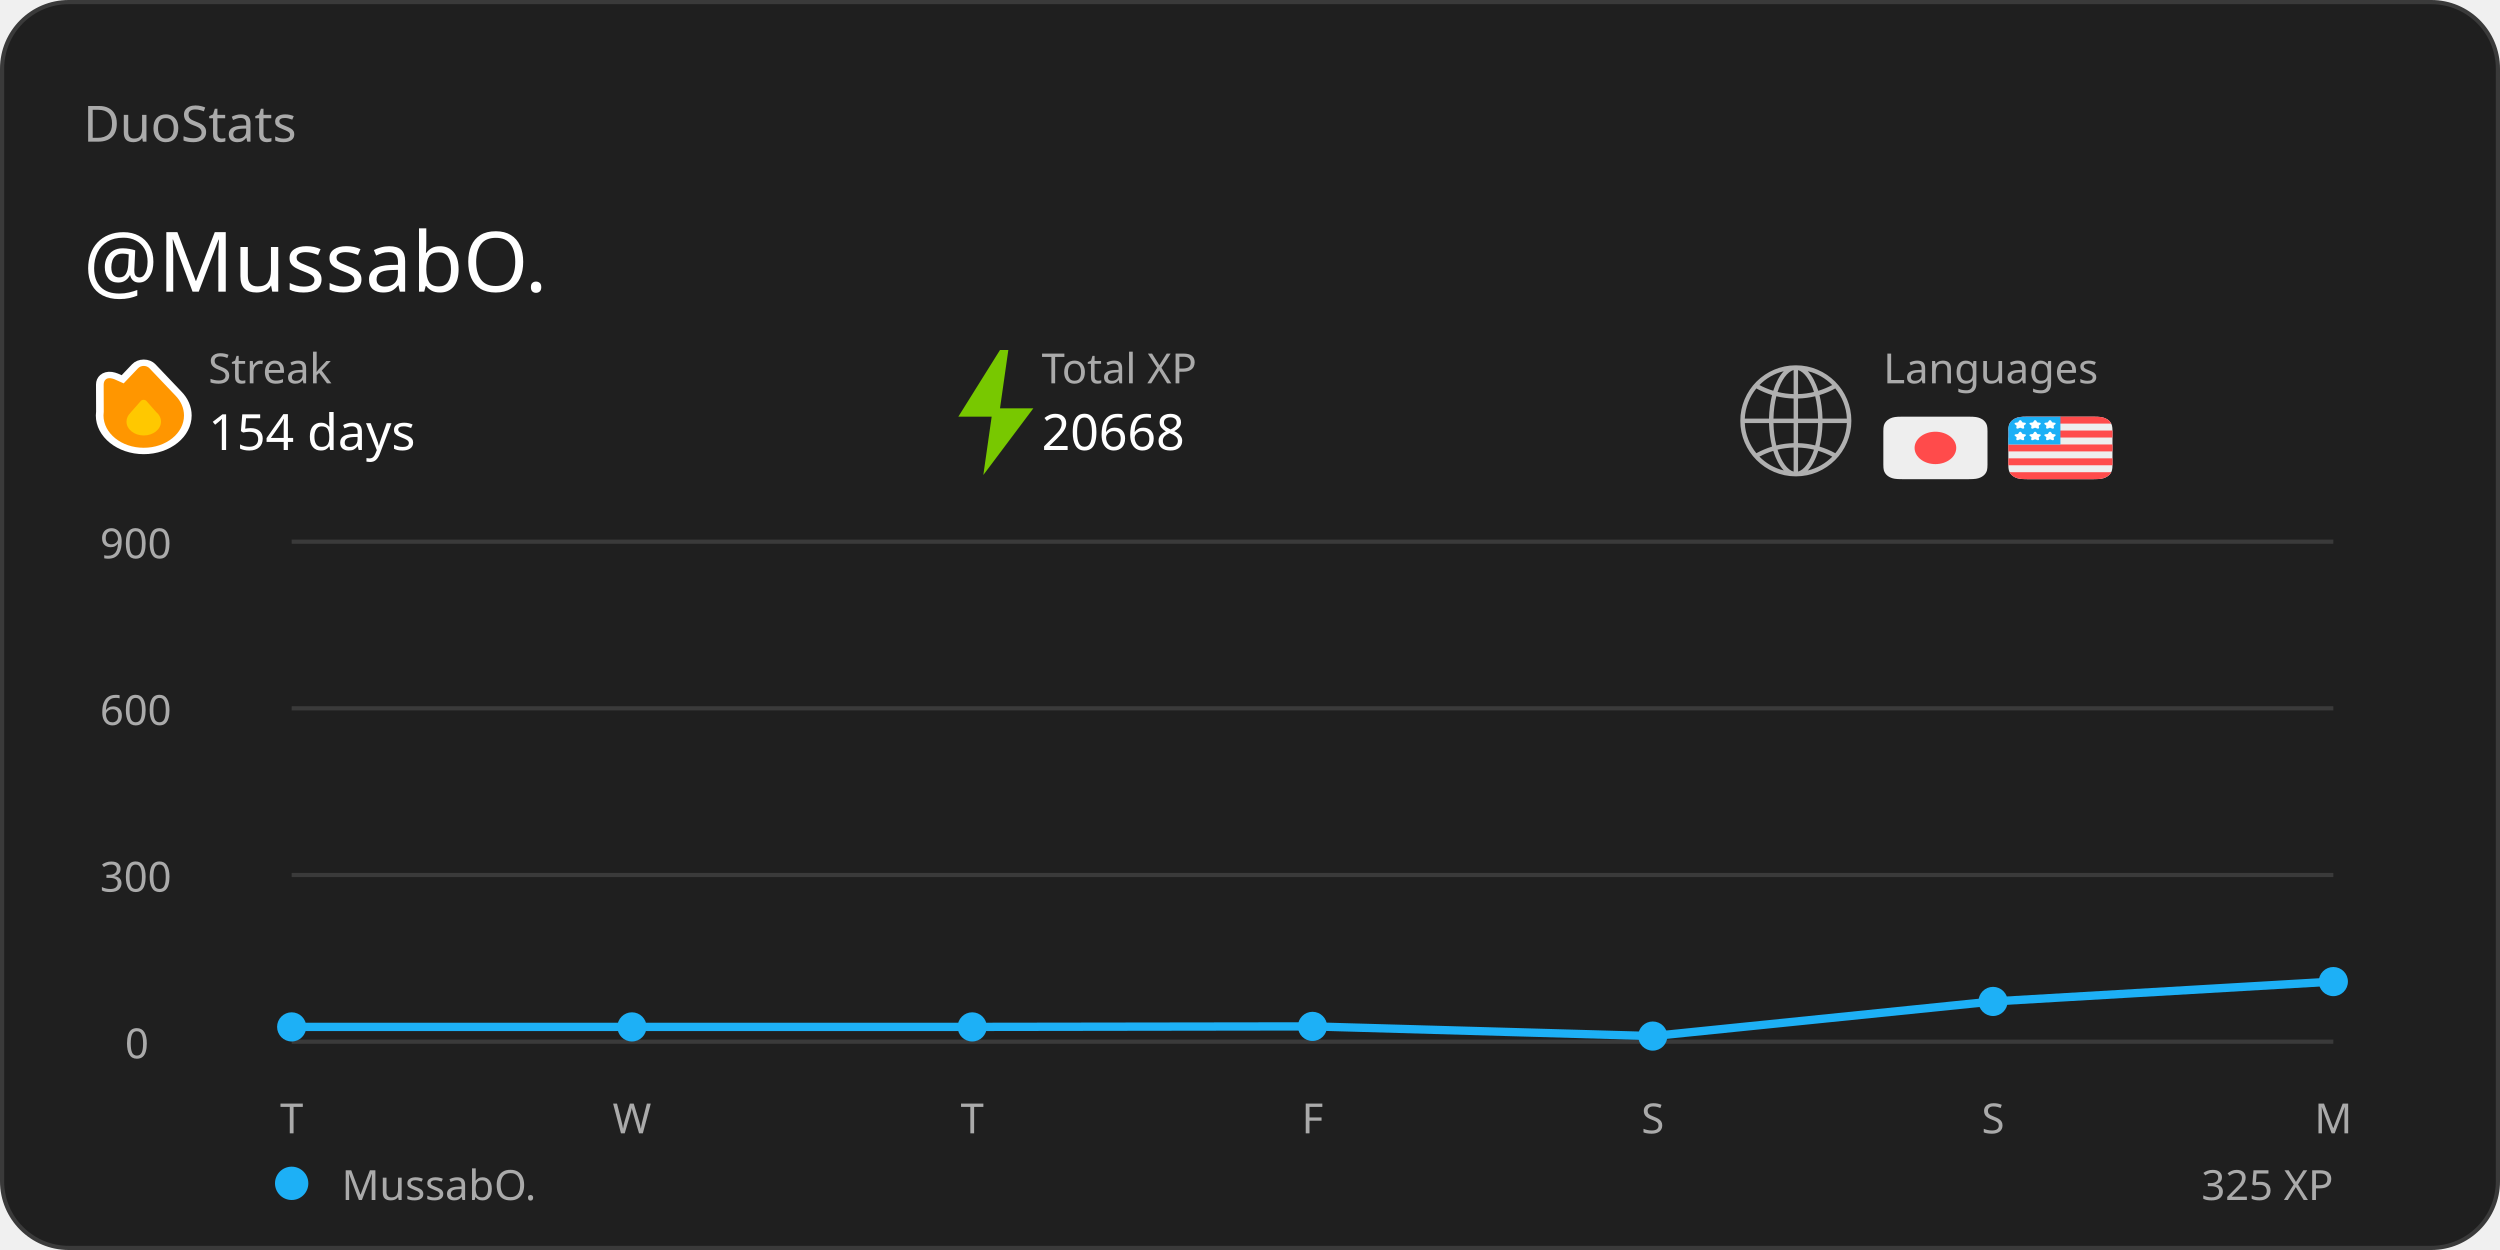
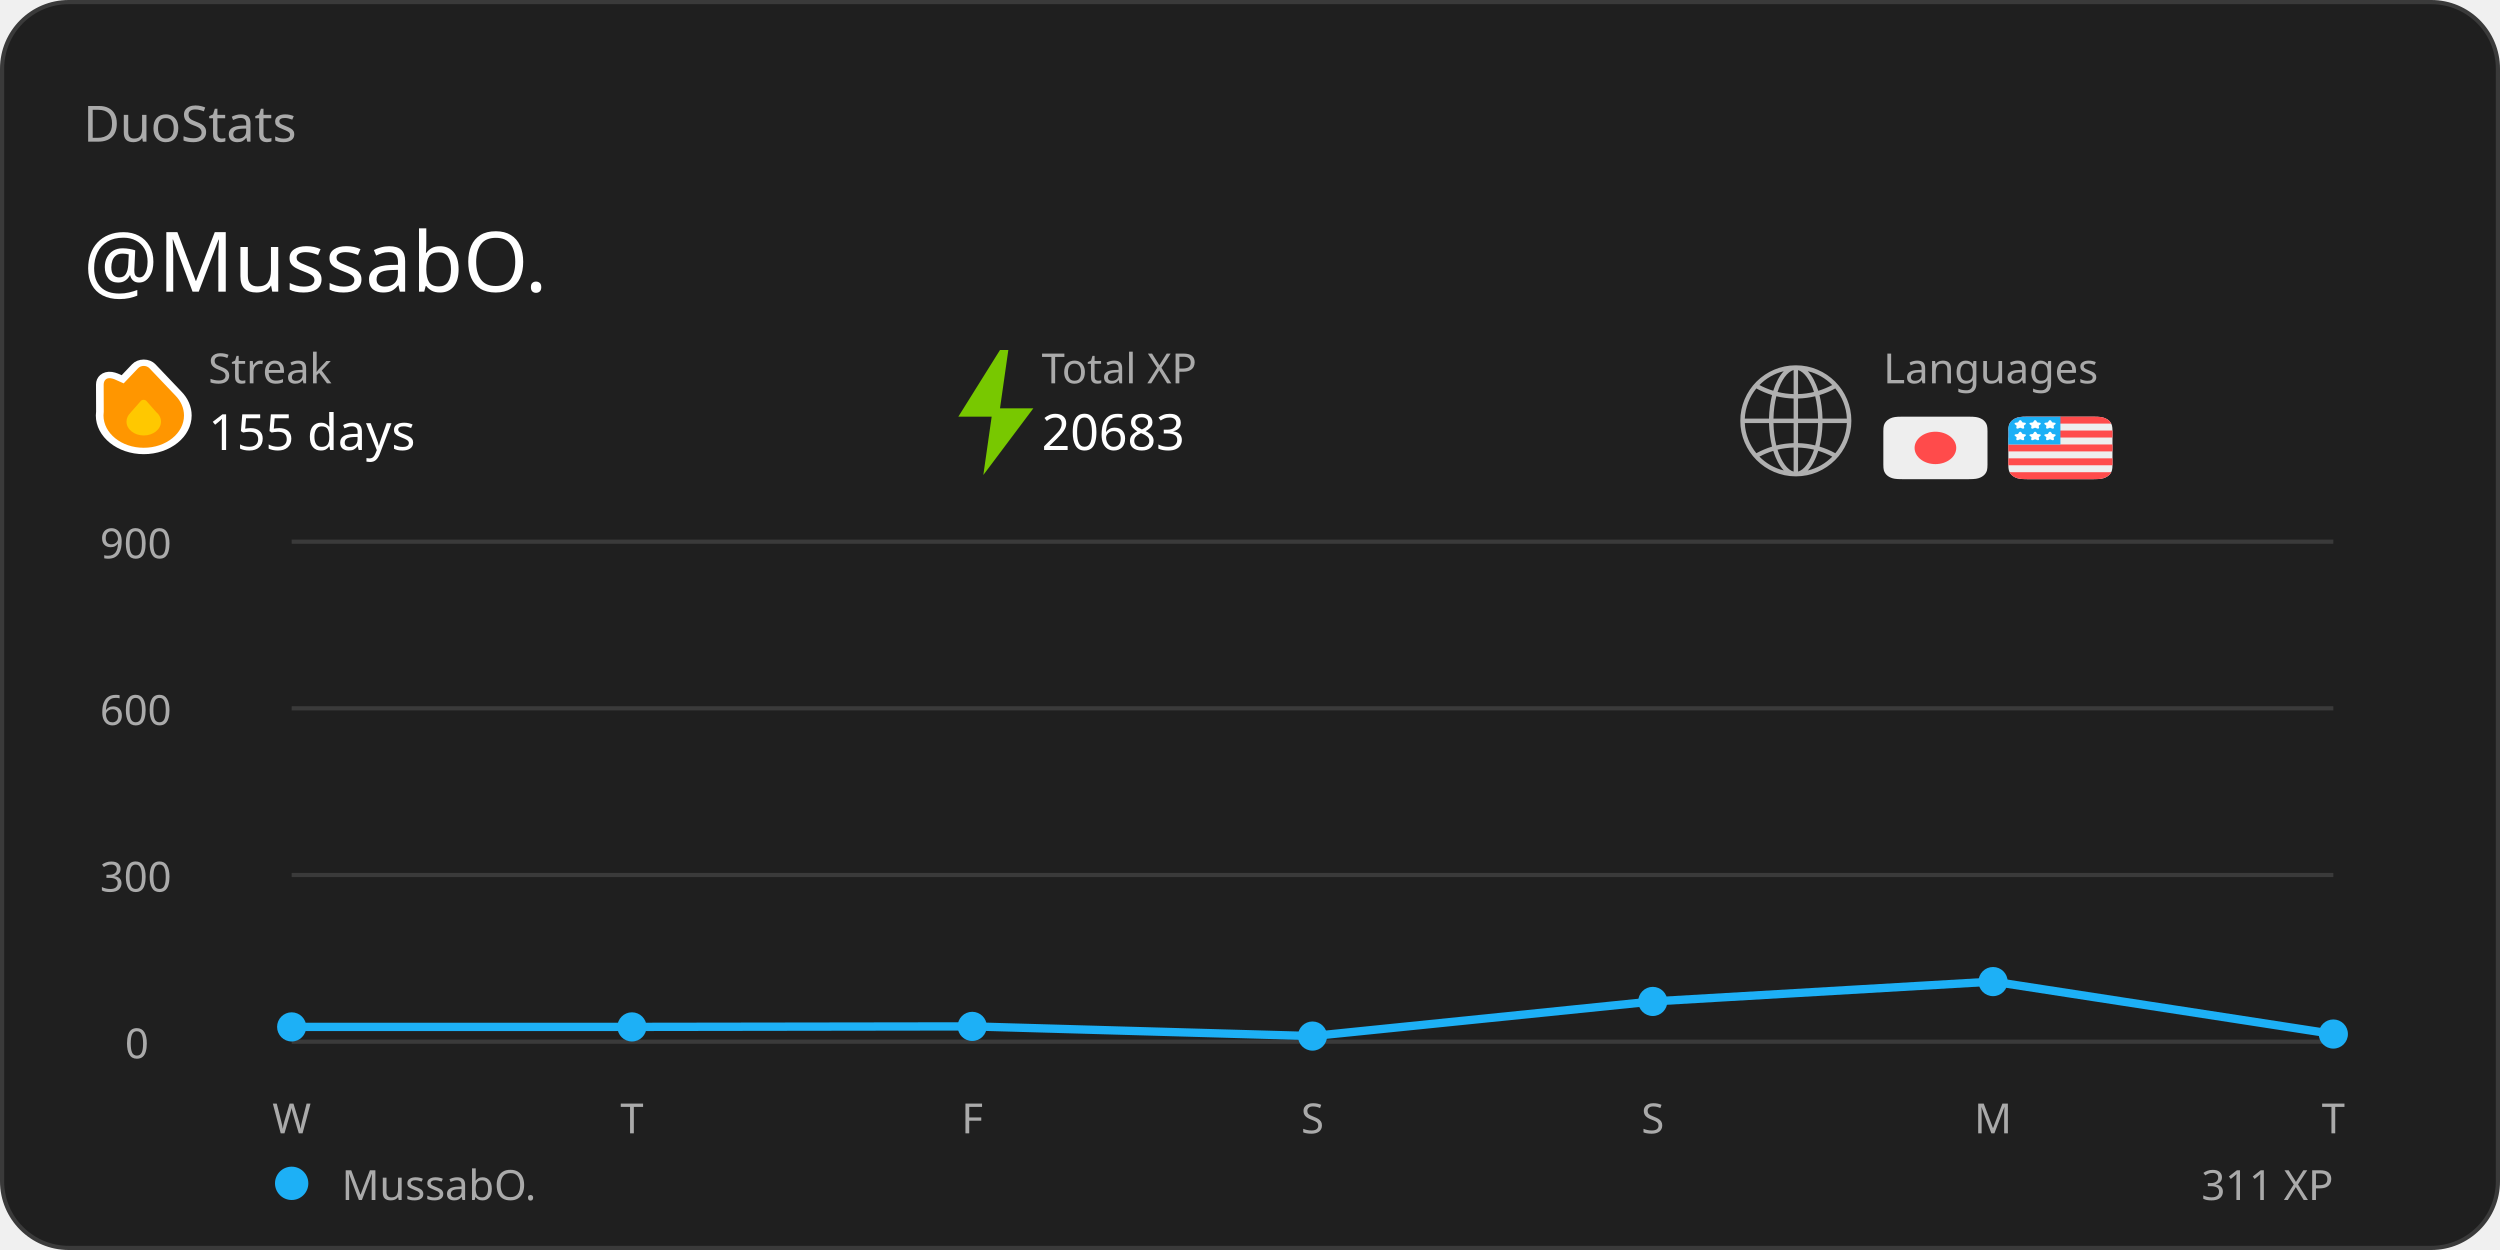
<svg xmlns="http://www.w3.org/2000/svg" width="600" height="300" viewBox="0 0 600 300">
  <rect x="0.5" y="0.5" width="599" height="299" rx="16" fill="#1F1F1F" stroke="#3A3A3A" />
  <text x="20" y="34" fill="#AAAAAA" font-size="12" font-family="DIN Round Pro, system-ui, sans-serif">DuoStats</text>
  <text x="20" y="70" fill="#FFFFFF" font-size="20" font-family="DIN Round Pro, system-ui, sans-serif">@MussabO.</text>
  <g transform="translate(23, 86) scale(0.92, 0.7666667)">
    <g id="Page-1" stroke="none" stroke-width="1" fill="none" fill-rule="evenodd">
      <g id="streak" transform="translate(1, 1)" fill-rule="nonzero">
        <g id="Group" fill="#FF9600" stroke="#FFFFFF" stroke-width="2">
          <path d="M0.068,15.675 L0.044,7.216 C0.039,5.334 1.25,3.942 3.056,4.246 C3.413,4.306 3.998,4.491 4.306,4.656 L5.997,5.561 L9.247,1.464 C9.793,0.776 10.622,0.376 11.5,0.376 C12.378,0.376 13.207,0.776 13.753,1.464 L20.523,10 C22.123,11.939 22.999,14.375 23,16.889 C23,23.034 17.843,28 11.5,28 C5.157,28 0,23.034 0,16.889 C0,16.481 0.023,16.076 0.068,15.675 Z" id="Path" />
        </g>
        <g id="Group" transform="translate(7, 11)" fill="#FFC800">
          <path d="M1.012,5.077 C1.026,5.04 1.046,5.005 1.069,4.973 L3.719,1.364 C3.893,1.127 4.17,0.987 4.464,0.987 C4.758,0.987 5.035,1.127 5.209,1.364 L7.732,4.8 C8.541,5.595 8.998,6.681 9,7.815 C9,10.208 6.985,12.148 4.5,12.148 C2.015,12.148 0,10.208 0,7.815 C0,6.776 0.38,5.823 1.012,5.077 L1.012,5.077 Z" id="Path" />
        </g>
      </g>
    </g>
  </g>
  <text x="50" y="92" fill="#AAAAAA" font-size="10" font-family="DIN Round Pro, system-ui, sans-serif">Streak</text>
-   <text x="50" y="108" fill="#FFFFFF" font-size="12" font-family="DIN Round Pro, system-ui, sans-serif">154 days</text>
+   <text x="50" y="108" fill="#FFFFFF" font-size="12" font-family="DIN Round Pro, system-ui, sans-serif">155 days</text>
  <path d="M240 84 230 100h8l-2 14 12-16h-8l2-14z" fill="#78C800" />
  <text x="250" y="92" fill="#AAAAAA" font-size="10" font-family="DIN Round Pro, system-ui, sans-serif">Total XP</text>
-   <text x="250" y="108" fill="#FFFFFF" font-size="12" font-family="DIN Round Pro, system-ui, sans-serif">20668</text>
+   <text x="250" y="108" fill="#FFFFFF" font-size="12" font-family="DIN Round Pro, system-ui, sans-serif">20683</text>
  <g transform="translate(415, 85) scale(1.0, 1.0)">
    <g id="SVGRepo_bgCarrier" stroke-width="0" />
    <g id="SVGRepo_tracerCarrier" stroke-linecap="round" stroke-linejoin="round" />
    <g id="SVGRepo_iconCarrier">
      <g id="icomoon-ignore"> </g>
      <path d="M16 2.672c-0.004 0-0.007 0-0.011 0-0.002 0-0.003 0-0.005 0-0.005 0-0.010 0.001-0.016 0.001-7.347 0.017-13.296 5.977-13.296 13.327 0 7.348 5.949 13.309 13.296 13.327 0.005 0 0.010 0.001 0.016 0.001 0.002 0 0.004 0 0.005 0 0.004 0 0.008 0 0.011 0 7.36 0 13.328-5.968 13.328-13.328s-5.968-13.328-13.328-13.328zM16.533 10.648c1.413-0.039 2.788-0.225 4.112-0.548 0.399 1.571 0.647 3.382 0.686 5.367h-4.798v-4.819zM16.533 9.582v-5.759c1.437 0.398 2.893 2.314 3.821 5.252-1.231 0.297-2.509 0.47-3.821 0.507zM15.467 3.81v5.772c-1.323-0.037-2.611-0.213-3.852-0.515 0.936-2.956 2.405-4.879 3.852-5.256zM15.467 10.647v4.82h-4.831c0.039-1.988 0.287-3.801 0.687-5.373 1.334 0.326 2.72 0.515 4.144 0.553zM9.563 15.467h-5.811c0.118-2.741 1.139-5.252 2.773-7.241 1.187 0.654 2.446 1.189 3.766 1.589-0.431 1.7-0.689 3.617-0.728 5.652zM9.563 16.533c0.039 2.034 0.297 3.951 0.728 5.651-1.319 0.401-2.579 0.936-3.766 1.59-1.635-1.989-2.656-4.5-2.773-7.241h5.811zM10.636 16.533h4.831v4.814c-1.424 0.038-2.81 0.228-4.145 0.555-0.399-1.571-0.647-3.383-0.686-5.369zM15.467 22.412v5.778c-1.448-0.378-2.919-2.303-3.854-5.263 1.241-0.302 2.53-0.478 3.854-0.515zM16.533 28.178v-5.765c1.313 0.038 2.591 0.211 3.822 0.508-0.928 2.941-2.384 4.86-3.822 5.257zM16.533 21.347v-4.814h4.798c-0.039 1.983-0.286 3.791-0.684 5.361-1.325-0.323-2.7-0.51-4.113-0.548zM22.404 16.533h5.845c-0.118 2.741-1.138 5.251-2.773 7.24-1.197-0.658-2.467-1.197-3.797-1.599 0.43-1.698 0.687-3.611 0.726-5.64zM22.404 15.467c-0.039-2.033-0.297-3.946-0.727-5.646 1.33-0.402 2.599-0.94 3.795-1.598 1.636 1.989 2.658 4.501 2.776 7.244h-5.845zM24.738 7.409c-1.061 0.564-2.18 1.031-3.35 1.385-0.623-2.005-1.498-3.642-2.533-4.717 2.27 0.545 4.297 1.719 5.883 3.332zM13.103 4.087c-1.029 1.073-1.9 2.702-2.521 4.697-1.158-0.353-2.268-0.815-3.319-1.375 1.575-1.602 3.587-2.774 5.84-3.322zM7.259 24.587c1.052-0.561 2.163-1.024 3.322-1.377 0.621 1.997 1.492 3.629 2.522 4.702-2.255-0.549-4.268-1.721-5.844-3.326zM18.855 27.922c1.036-1.075 1.911-2.712 2.535-4.721 1.17 0.355 2.29 0.82 3.351 1.387-1.586 1.614-3.614 2.791-5.886 3.334z" fill="#b0b0b0"> </path>
    </g>
  </g>
  <text x="452" y="92" fill="#AAAAAA" font-size="10" font-family="DIN Round Pro, system-ui, sans-serif">Languages</text>
  <g transform="translate(452, 100) scale(0.3571429, 0.2777778)">
    <g clip-path="url(#clip0_129_1008)">
      <path fill-rule="evenodd" clip-rule="evenodd" d="M12.563 0H57.437C61.805 0 63.389 0.455 64.987 1.309C66.584 2.163 67.837 3.416 68.691 5.013C69.545 6.61 70 8.195 70 12.563V41.437C70 45.805 69.545 47.389 68.691 48.986C67.837 50.584 66.584 51.837 64.987 52.691C63.389 53.545 61.805 54 57.437 54H12.563C8.195 54 6.61 53.545 5.013 52.691C3.416 51.837 2.163 50.584 1.309 48.986C0.455 47.389 0 45.805 0 41.437V12.563C0 8.195 0.455 6.61 1.309 5.013C2.163 3.416 3.416 2.163 5.013 1.309C6.61 0.455 8.195 0 12.563 0Z" fill="#EEEEEE" />
      <path d="M35 41C42.732 41 49 34.732 49 27C49 19.268 42.732 13 35 13C27.268 13 21 19.268 21 27C21 34.732 27.268 41 35 41Z" fill="#FF4B4B" />
    </g>
    <defs>
      <clipPath id="clip0_129_1008">
        <rect width="70" height="54" fill="white" />
      </clipPath>
    </defs>
  </g>
  <g transform="translate(482, 100) scale(0.3571429, 0.2777778)">
    <g clip-path="url(#clip0_129_593)">
      <path fill-rule="evenodd" clip-rule="evenodd" d="M12.563 0H57.437C61.805 0 63.389 0.455 64.987 1.309C66.584 2.163 67.837 3.416 68.691 5.013C69.545 6.61 70 8.195 70 12.563V41.437C70 45.805 69.545 47.389 68.691 48.986C67.837 50.584 66.584 51.837 64.987 52.691C63.389 53.545 61.805 54 57.437 54H12.563C8.195 54 6.61 53.545 5.013 52.691C3.416 51.837 2.163 50.584 1.309 48.986C0.455 47.389 0 45.805 0 41.437V12.563C0 8.195 0.455 6.61 1.309 5.013C2.163 3.416 3.416 2.163 5.013 1.309C6.61 0.455 8.195 0 12.563 0Z" fill="#EEEEEE" />
      <path fill-rule="evenodd" clip-rule="evenodd" d="M12.563 0H57.437C61.805 0 63.389 0.455 64.987 1.309C66.584 2.163 67.837 3.416 68.691 5.013C68.863 5.335 69.019 5.656 69.158 6H0.842C0.981 5.656 1.137 5.335 1.309 5.013C2.163 3.416 3.416 2.163 5.013 1.309C6.61 0.455 8.195 0 12.563 0Z" fill="#FF4B4B" />
      <path fill-rule="evenodd" clip-rule="evenodd" d="M69.997 12C69.999 12.182 70 12.37 70 12.563V18H0V12.563C0 12.37 0.001 12.182 0.003 12H69.997Z" fill="#FF4B4B" />
      <path fill-rule="evenodd" clip-rule="evenodd" d="M70 24V30H0V24H70Z" fill="#FF4B4B" />
      <path fill-rule="evenodd" clip-rule="evenodd" d="M70 41.437C70 41.63 69.999 41.818 69.997 42H0.003C0.001 41.818 0 41.63 0 41.437V36H70V41.437Z" fill="#FF4B4B" />
      <path fill-rule="evenodd" clip-rule="evenodd" d="M69.158 48C69.019 48.344 68.863 48.665 68.691 48.986C67.837 50.584 66.584 51.837 64.987 52.691C63.389 53.545 61.805 54 57.437 54H12.563C8.195 54 6.61 53.545 5.013 52.691C3.416 51.837 2.163 50.584 1.309 48.986C1.137 48.665 0.981 48.344 0.842 48H69.158Z" fill="#FF4B4B" />
      <path fill-rule="evenodd" clip-rule="evenodd" d="M12.563 0H35V24H0V12.563C0 8.195 0.455 6.61 1.309 5.013C2.163 3.416 3.416 2.163 5.013 1.309C6.61 0.455 8.195 0 12.563 0Z" fill="#1CB0F6" />
      <path d="M27.806 9.602L26.531 10.273C26.13 10.483 25.635 10.329 25.424 9.929C25.341 9.769 25.312 9.586 25.342 9.409L25.586 7.988C25.609 7.853 25.564 7.715 25.466 7.62L24.434 6.614C24.11 6.298 24.103 5.779 24.419 5.455C24.545 5.326 24.71 5.242 24.888 5.216L26.314 5.009C26.45 4.989 26.567 4.904 26.628 4.781L27.266 3.489C27.466 3.083 27.957 2.916 28.363 3.117C28.525 3.196 28.655 3.327 28.735 3.489L29.373 4.781C29.434 4.904 29.551 4.989 29.687 5.009L31.113 5.216C31.561 5.281 31.871 5.697 31.806 6.145C31.78 6.323 31.696 6.488 31.567 6.614L30.535 7.62C30.437 7.715 30.392 7.853 30.415 7.988L30.659 9.409C30.735 9.855 30.436 10.278 29.99 10.355C29.812 10.385 29.629 10.356 29.47 10.273L28.194 9.602C28.073 9.538 27.928 9.538 27.806 9.602Z" fill="white" />
      <path d="M27.806 19.602L26.531 20.273C26.13 20.483 25.635 20.329 25.424 19.929C25.341 19.769 25.312 19.587 25.342 19.409L25.586 17.988C25.609 17.853 25.564 17.715 25.466 17.62L24.434 16.614C24.11 16.298 24.103 15.779 24.419 15.455C24.545 15.326 24.71 15.242 24.888 15.216L26.314 15.009C26.45 14.989 26.567 14.904 26.628 14.781L27.266 13.489C27.466 13.083 27.957 12.916 28.363 13.117C28.525 13.196 28.655 13.327 28.735 13.489L29.373 14.781C29.434 14.904 29.551 14.989 29.687 15.009L31.113 15.216C31.561 15.281 31.871 15.697 31.806 16.145C31.78 16.323 31.696 16.488 31.567 16.614L30.535 17.62C30.437 17.715 30.392 17.853 30.415 17.988L30.659 19.409C30.735 19.855 30.436 20.278 29.99 20.355C29.812 20.385 29.629 20.356 29.47 20.273L28.194 19.602C28.073 19.538 27.928 19.538 27.806 19.602Z" fill="white" />
      <path d="M17.806 9.602L16.531 10.273C16.13 10.483 15.635 10.329 15.425 9.929C15.341 9.769 15.312 9.586 15.342 9.409L15.586 7.988C15.609 7.853 15.564 7.715 15.466 7.62L14.434 6.614C14.11 6.298 14.103 5.779 14.419 5.455C14.545 5.326 14.71 5.242 14.888 5.216L16.314 5.009C16.45 4.989 16.567 4.904 16.628 4.781L17.266 3.489C17.466 3.083 17.957 2.916 18.363 3.117C18.525 3.196 18.655 3.327 18.735 3.489L19.373 4.781C19.434 4.904 19.551 4.989 19.687 5.009L21.113 5.216C21.561 5.281 21.871 5.697 21.806 6.145C21.78 6.323 21.696 6.488 21.567 6.614L20.535 7.62C20.437 7.715 20.392 7.853 20.415 7.988L20.659 9.409C20.735 9.855 20.436 10.278 19.99 10.355C19.812 10.385 19.629 10.356 19.47 10.273L18.194 9.602C18.073 9.538 17.928 9.538 17.806 9.602Z" fill="white" />
      <path d="M17.806 19.602L16.531 20.273C16.13 20.483 15.635 20.329 15.425 19.929C15.341 19.769 15.312 19.587 15.342 19.409L15.586 17.988C15.609 17.853 15.564 17.715 15.466 17.62L14.434 16.614C14.11 16.298 14.103 15.779 14.419 15.455C14.545 15.326 14.71 15.242 14.888 15.216L16.314 15.009C16.45 14.989 16.567 14.904 16.628 14.781L17.266 13.489C17.466 13.083 17.957 12.916 18.363 13.117C18.525 13.196 18.655 13.327 18.735 13.489L19.373 14.781C19.434 14.904 19.551 14.989 19.687 15.009L21.113 15.216C21.561 15.281 21.871 15.697 21.806 16.145C21.78 16.323 21.696 16.488 21.567 16.614L20.535 17.62C20.437 17.715 20.392 17.853 20.415 17.988L20.659 19.409C20.735 19.855 20.436 20.278 19.99 20.355C19.812 20.385 19.629 20.356 19.47 20.273L18.194 19.602C18.073 19.538 17.928 19.538 17.806 19.602Z" fill="white" />
      <path d="M7.807 9.602L6.531 10.273C6.13 10.483 5.635 10.329 5.424 9.929C5.341 9.769 5.312 9.586 5.342 9.409L5.586 7.988C5.609 7.853 5.564 7.715 5.466 7.62L4.434 6.614C4.11 6.298 4.103 5.779 4.419 5.455C4.545 5.326 4.71 5.242 4.888 5.216L6.314 5.009C6.45 4.989 6.567 4.904 6.628 4.781L7.266 3.489C7.466 3.083 7.957 2.916 8.363 3.117C8.525 3.196 8.655 3.327 8.735 3.489L9.373 4.781C9.434 4.904 9.551 4.989 9.687 5.009L11.113 5.216C11.561 5.281 11.871 5.697 11.806 6.145C11.78 6.323 11.696 6.488 11.567 6.614L10.535 7.62C10.437 7.715 10.392 7.853 10.415 7.988L10.659 9.409C10.735 9.855 10.436 10.278 9.99 10.355C9.812 10.385 9.629 10.356 9.47 10.273L8.194 9.602C8.073 9.538 7.928 9.538 7.807 9.602Z" fill="white" />
      <path d="M7.807 19.602L6.531 20.273C6.13 20.483 5.635 20.329 5.424 19.929C5.341 19.769 5.312 19.587 5.342 19.409L5.586 17.988C5.609 17.853 5.564 17.715 5.466 17.62L4.434 16.614C4.11 16.298 4.103 15.779 4.419 15.455C4.545 15.326 4.71 15.242 4.888 15.216L6.314 15.009C6.45 14.989 6.567 14.904 6.628 14.781L7.266 13.489C7.466 13.083 7.957 12.916 8.363 13.117C8.525 13.196 8.655 13.327 8.735 13.489L9.373 14.781C9.434 14.904 9.551 14.989 9.687 15.009L11.113 15.216C11.561 15.281 11.871 15.697 11.806 16.145C11.78 16.323 11.696 16.488 11.567 16.614L10.535 17.62C10.437 17.715 10.392 17.853 10.415 17.988L10.659 19.409C10.735 19.855 10.436 20.278 9.99 20.355C9.812 20.385 9.629 20.356 9.47 20.273L8.194 19.602C8.073 19.538 7.928 19.538 7.807 19.602Z" fill="white" />
    </g>
    <defs>
      <clipPath id="clip0_129_593">
        <rect width="70" height="54" fill="white" />
      </clipPath>
    </defs>
  </g>
  <g stroke="#3A3A3A" stroke-width="1">
    <line x1="70" y1="250" x2="560" y2="250" />
    <line x1="70" y1="210" x2="560" y2="210" />
    <line x1="70" y1="170" x2="560" y2="170" />
    <line x1="70" y1="130" x2="560" y2="130" />
  </g>
  <g fill="#AAAAAA" font-size="10" font-family="DIN Round Pro, system-ui, sans-serif">
    <text x="30" y="254">0</text>
    <text x="24" y="214">300</text>
    <text x="24" y="174">600</text>
    <text x="24" y="134">900</text>
  </g>
-   <polyline points="70.0,246.456 151.667,246.456 233.333,246.456 315.0,246.333 396.667,248.656 478.333,240.344 560.0,235.578" fill="none" stroke="#1DB0F6" stroke-width="2" stroke-linecap="round" stroke-linejoin="round" />
+   <polyline points="70.0,246.456 151.667,246.456 233.333,246.333 315.0,248.656 396.667,240.344 478.333,235.578 560.0,248.167" fill="none" stroke="#1DB0F6" stroke-width="2" stroke-linecap="round" stroke-linejoin="round" />
  <circle cx="70.0" cy="246.456" r="3.5" fill="#1DB0F6" />
  <circle cx="151.667" cy="246.456" r="3.5" fill="#1DB0F6" />
-   <circle cx="233.333" cy="246.456" r="3.5" fill="#1DB0F6" />
-   <circle cx="315.0" cy="246.333" r="3.5" fill="#1DB0F6" />
-   <circle cx="396.667" cy="248.656" r="3.5" fill="#1DB0F6" />
-   <circle cx="478.333" cy="240.344" r="3.5" fill="#1DB0F6" />
-   <circle cx="560.0" cy="235.578" r="3.5" fill="#1DB0F6" />
-   <text x="70.0" y="272" fill="#AAAAAA" font-size="10" text-anchor="middle" font-family="DIN Round Pro, system-ui, sans-serif">T</text>
-   <text x="151.667" y="272" fill="#AAAAAA" font-size="10" text-anchor="middle" font-family="DIN Round Pro, system-ui, sans-serif">W</text>
-   <text x="233.333" y="272" fill="#AAAAAA" font-size="10" text-anchor="middle" font-family="DIN Round Pro, system-ui, sans-serif">T</text>
-   <text x="315.0" y="272" fill="#AAAAAA" font-size="10" text-anchor="middle" font-family="DIN Round Pro, system-ui, sans-serif">F</text>
+   <circle cx="233.333" cy="246.333" r="3.5" fill="#1DB0F6" />
+   <circle cx="315.0" cy="248.656" r="3.5" fill="#1DB0F6" />
+   <circle cx="396.667" cy="240.344" r="3.5" fill="#1DB0F6" />
+   <circle cx="478.333" cy="235.578" r="3.5" fill="#1DB0F6" />
+   <circle cx="560.0" cy="248.167" r="3.5" fill="#1DB0F6" />
+   <text x="70.0" y="272" fill="#AAAAAA" font-size="10" text-anchor="middle" font-family="DIN Round Pro, system-ui, sans-serif">W</text>
+   <text x="151.667" y="272" fill="#AAAAAA" font-size="10" text-anchor="middle" font-family="DIN Round Pro, system-ui, sans-serif">T</text>
+   <text x="233.333" y="272" fill="#AAAAAA" font-size="10" text-anchor="middle" font-family="DIN Round Pro, system-ui, sans-serif">F</text>
+   <text x="315.0" y="272" fill="#AAAAAA" font-size="10" text-anchor="middle" font-family="DIN Round Pro, system-ui, sans-serif">S</text>
  <text x="396.667" y="272" fill="#AAAAAA" font-size="10" text-anchor="middle" font-family="DIN Round Pro, system-ui, sans-serif">S</text>
-   <text x="478.333" y="272" fill="#AAAAAA" font-size="10" text-anchor="middle" font-family="DIN Round Pro, system-ui, sans-serif">S</text>
-   <text x="560.0" y="272" fill="#AAAAAA" font-size="10" text-anchor="middle" font-family="DIN Round Pro, system-ui, sans-serif">M</text>
+   <text x="478.333" y="272" fill="#AAAAAA" font-size="10" text-anchor="middle" font-family="DIN Round Pro, system-ui, sans-serif">M</text>
+   <text x="560.0" y="272" fill="#AAAAAA" font-size="10" text-anchor="middle" font-family="DIN Round Pro, system-ui, sans-serif">T</text>
  <circle cx="70" cy="284" r="4" fill="#1DB0F6" />
  <text x="82" y="288" fill="#AAAAAA" font-size="10" font-family="DIN Round Pro, system-ui, sans-serif">MussabO.</text>
-   <text x="560" y="288" fill="#AAAAAA" font-size="10" text-anchor="end" font-family="DIN Round Pro, system-ui, sans-serif">325 XP</text>
+   <text x="560" y="288" fill="#AAAAAA" font-size="10" text-anchor="end" font-family="DIN Round Pro, system-ui, sans-serif">311 XP</text>
</svg>
